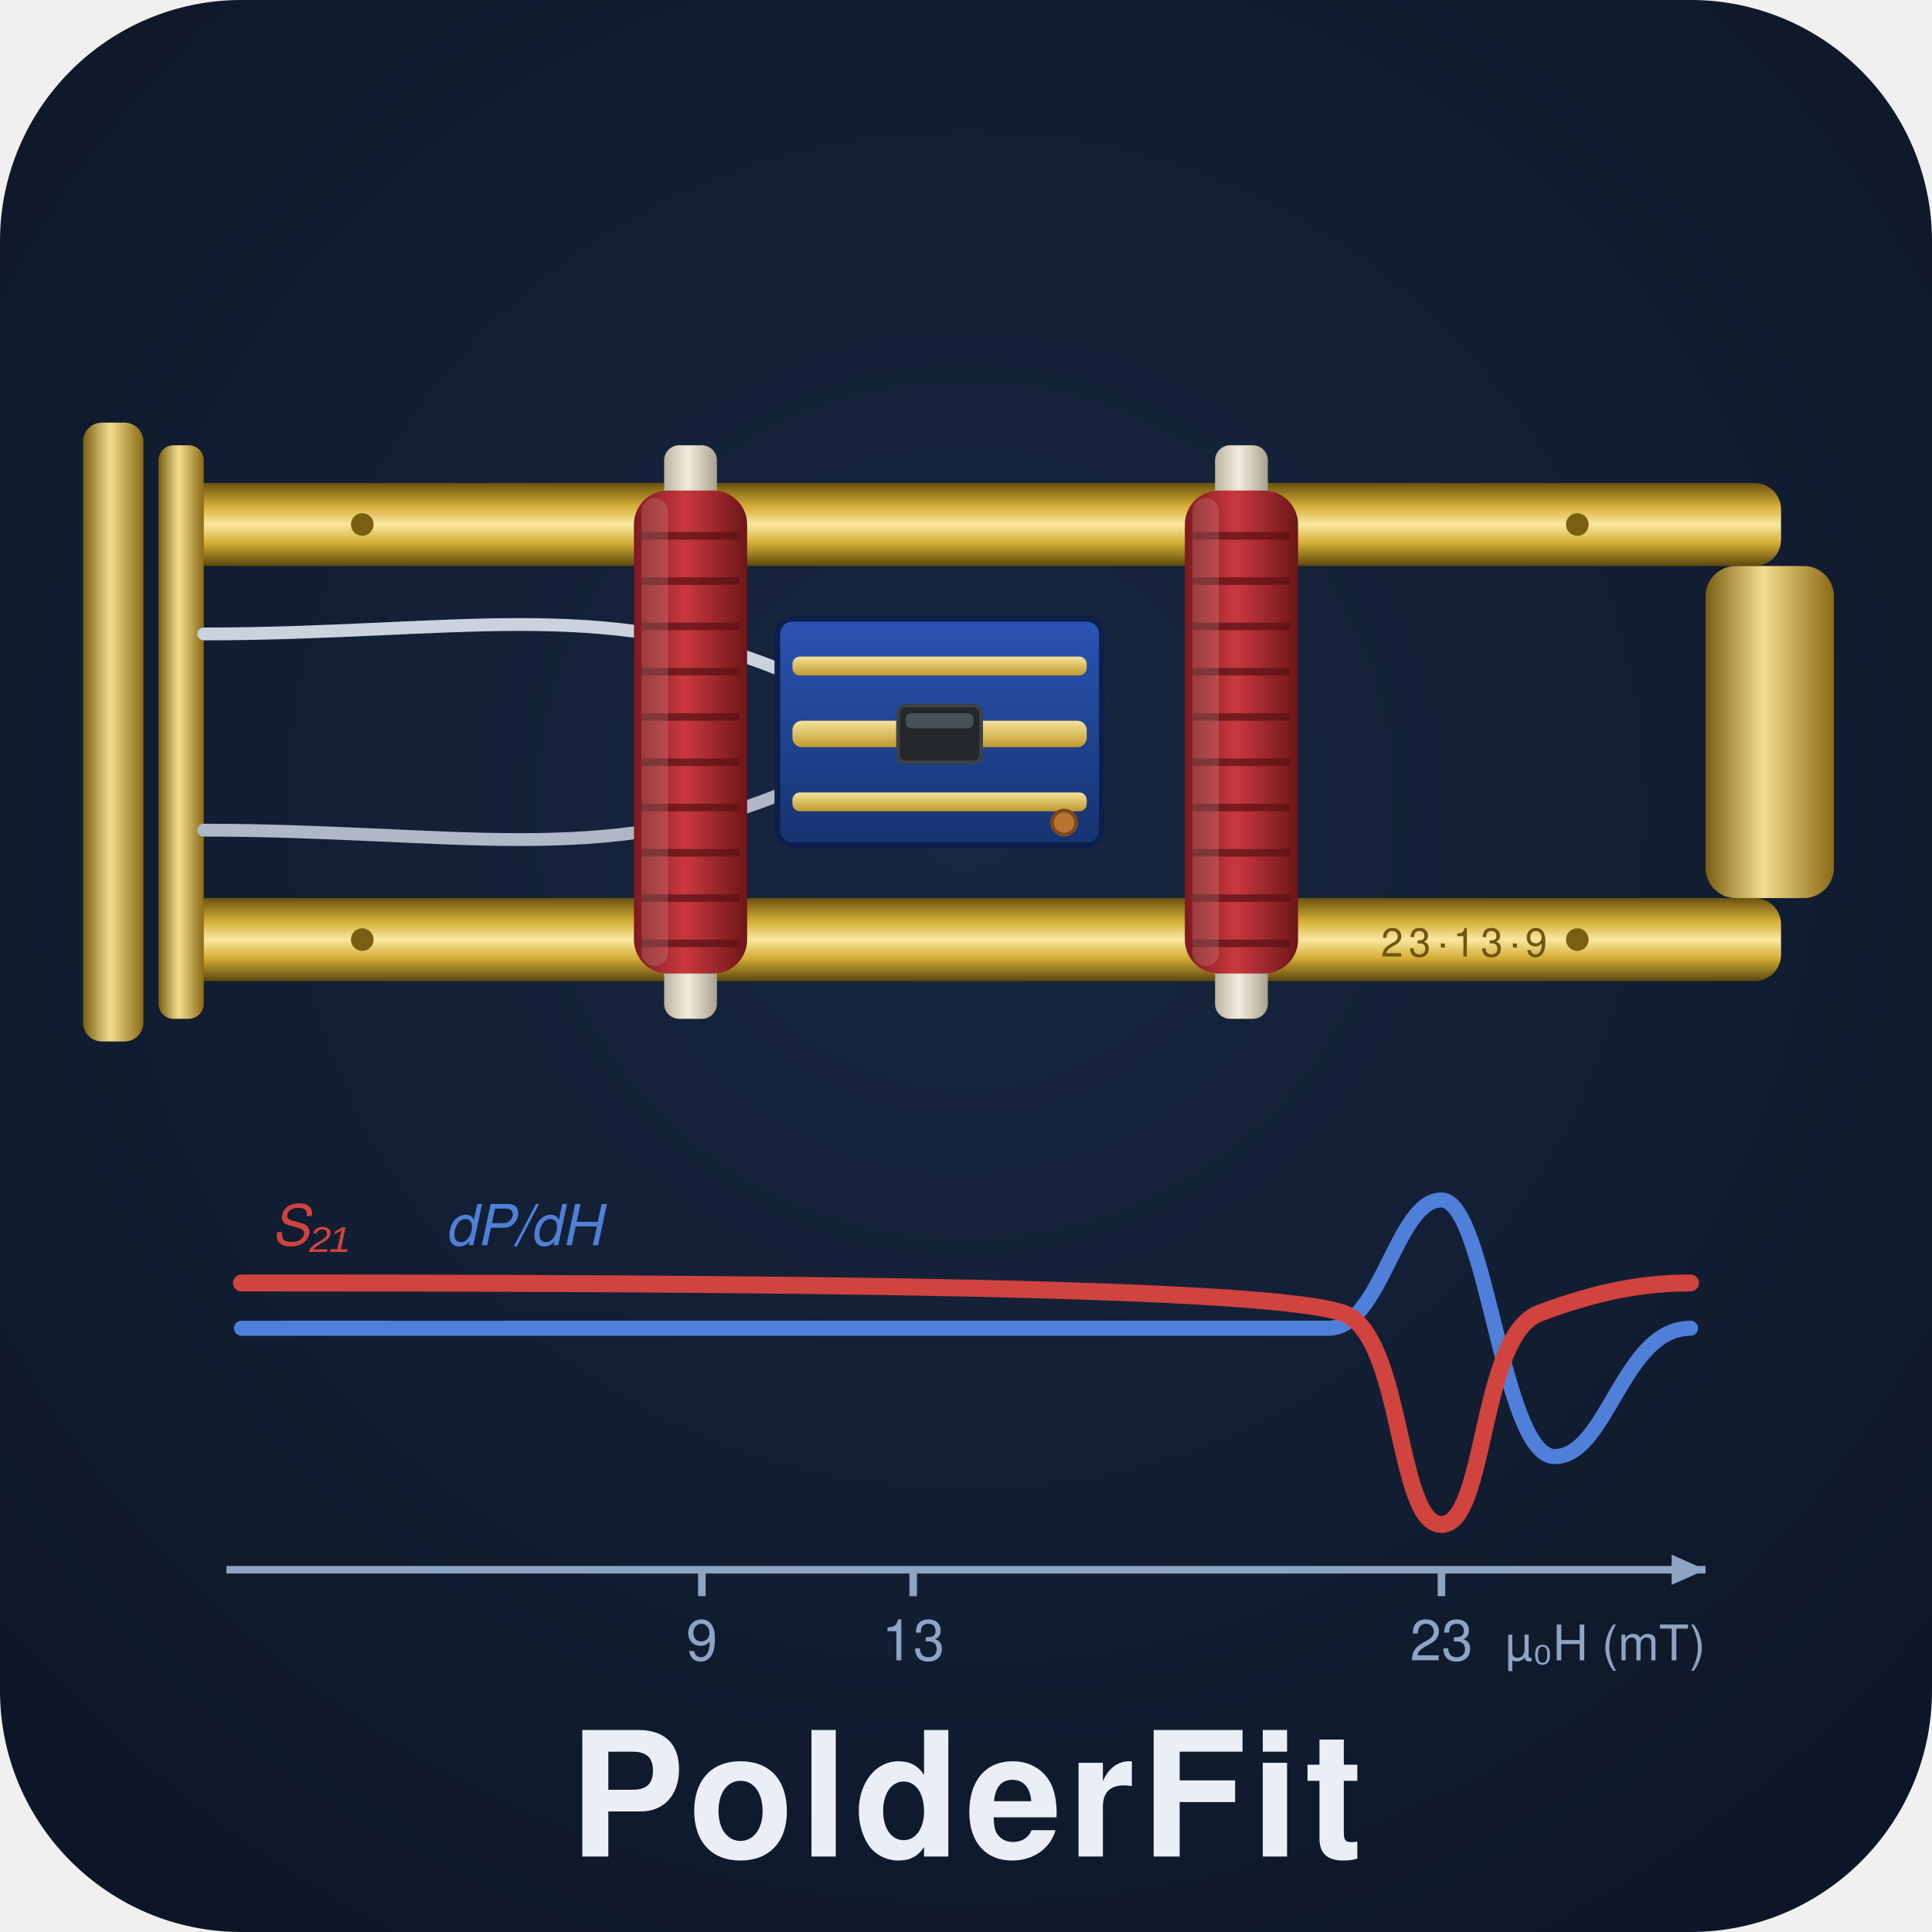
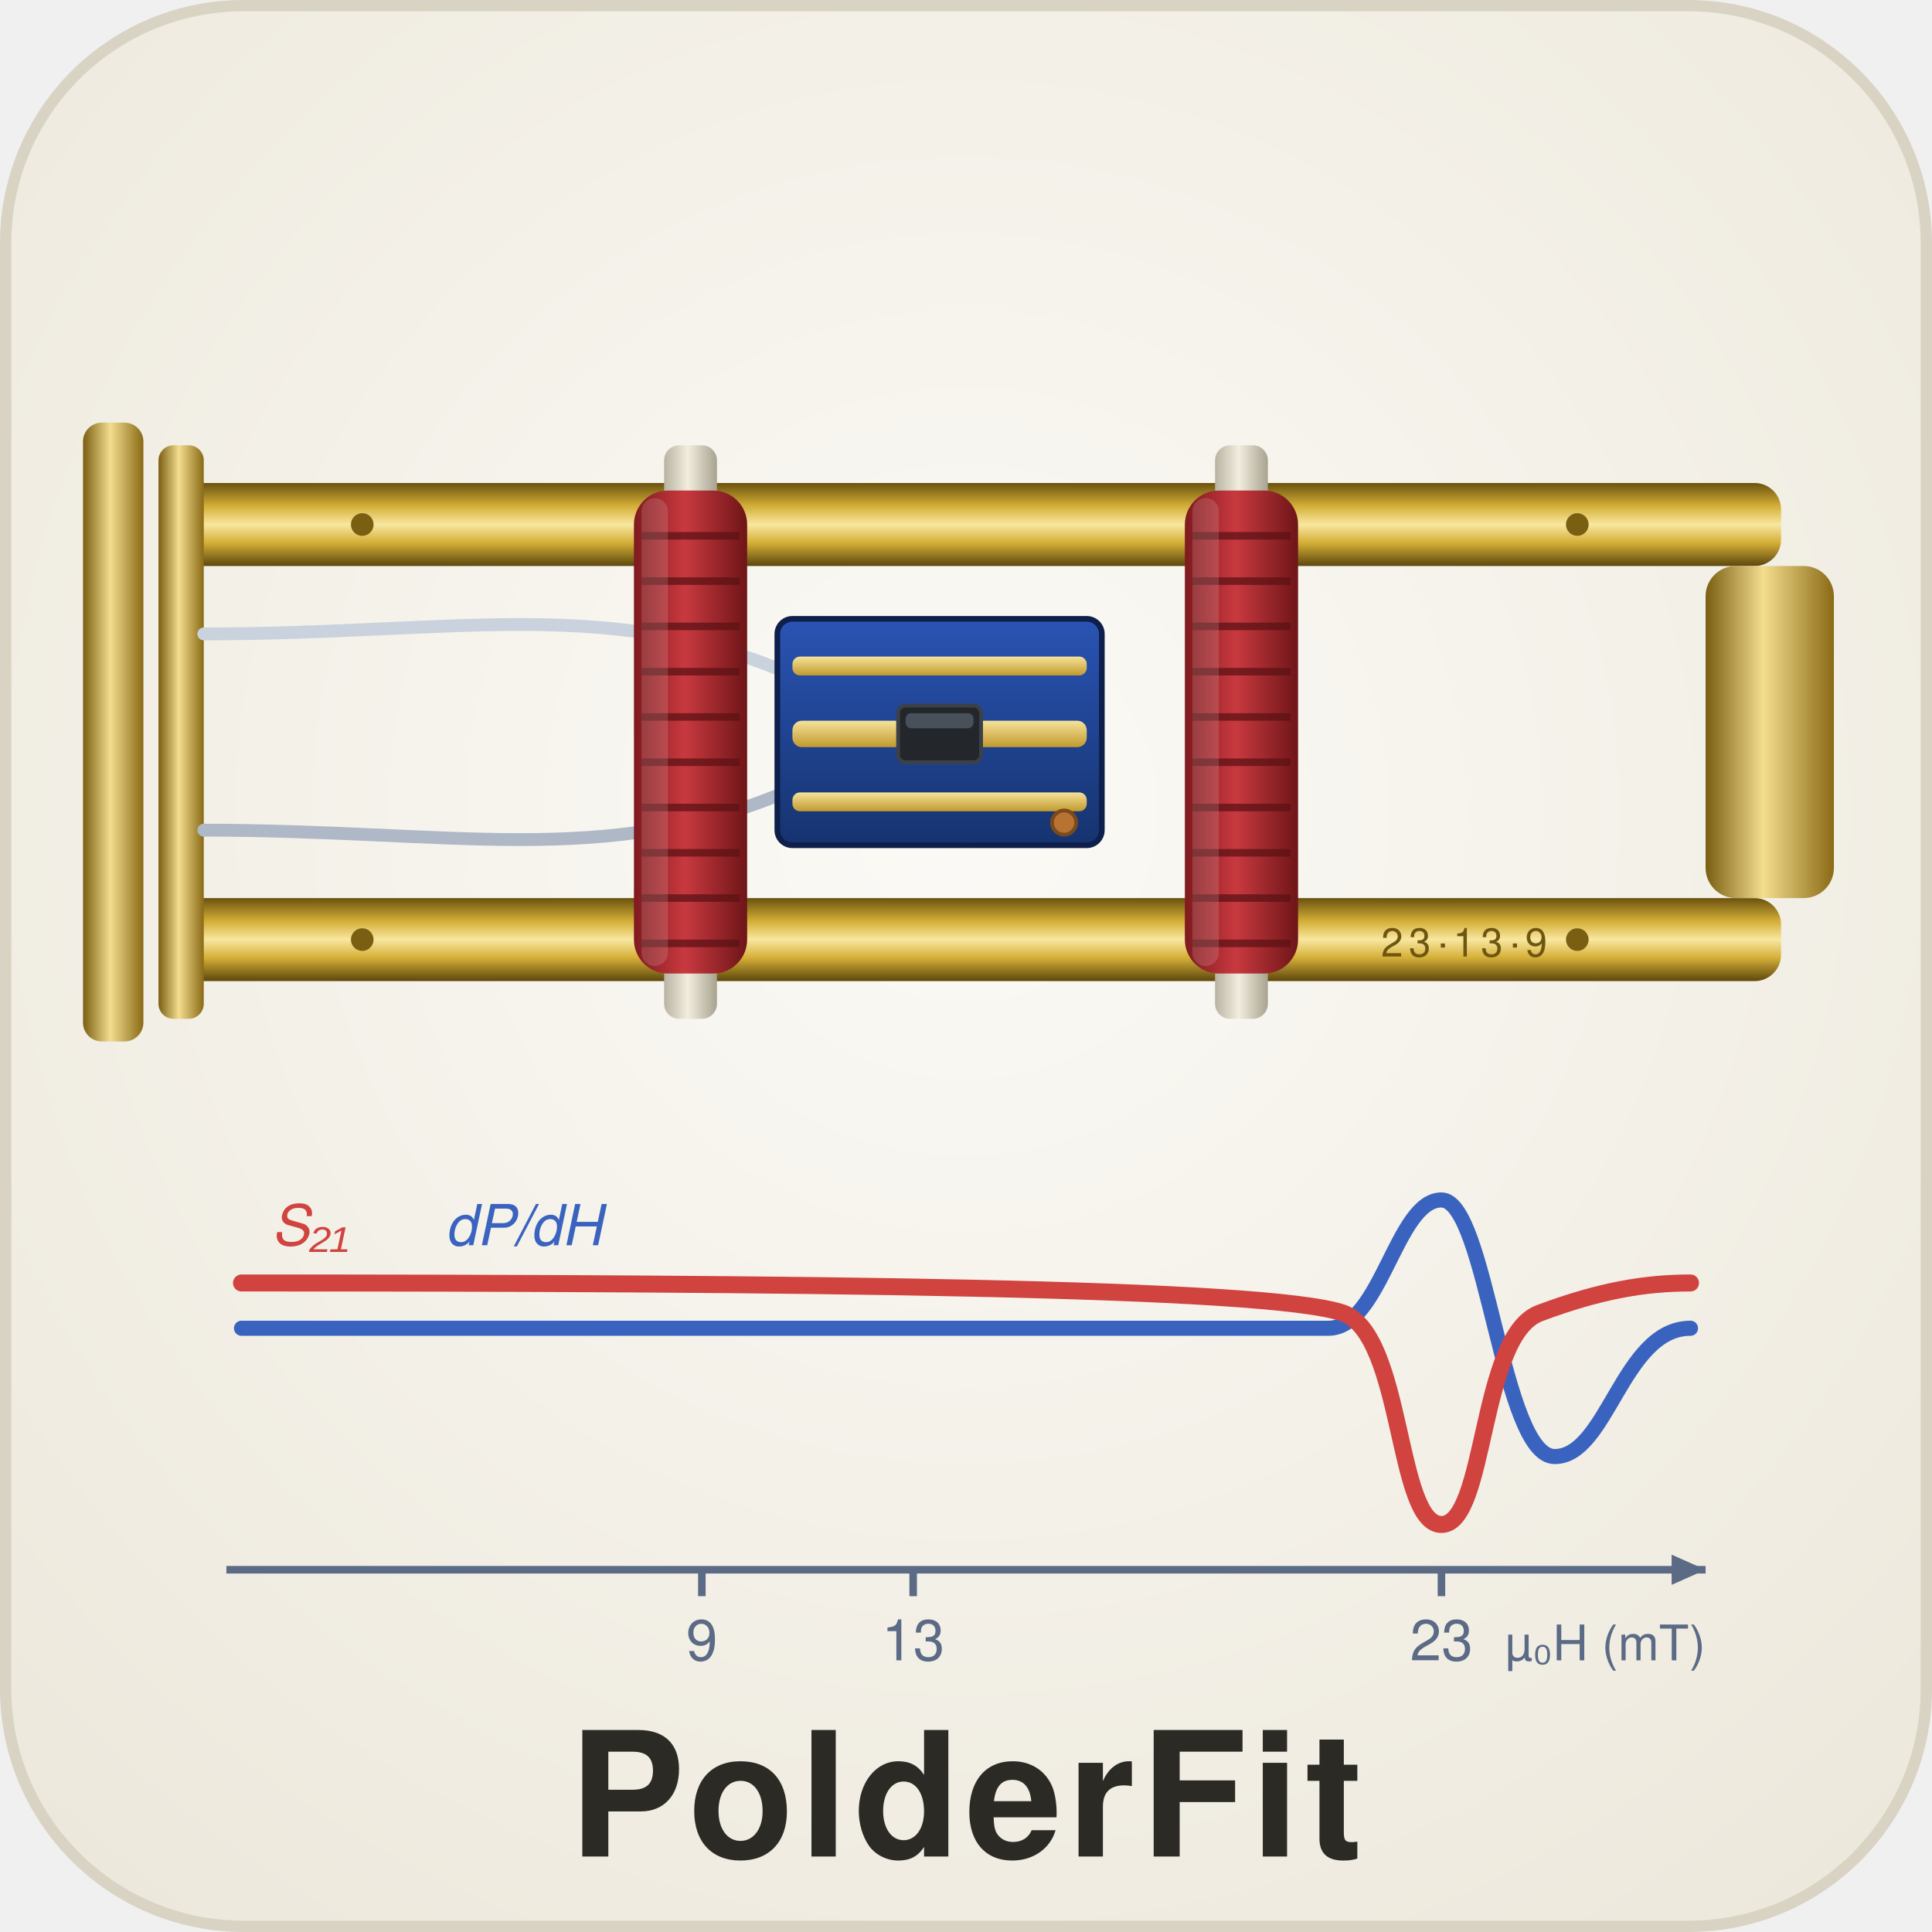
<svg xmlns="http://www.w3.org/2000/svg" viewBox="0 0 512 512" width="512" height="512">
  <defs>
    <radialGradient id="bg" cx="50%" cy="42%" r="75%">
-       <stop offset="0%" stop-color="#182741" />
-       <stop offset="100%" stop-color="#0c1524" />
+       <stop offset="0%" stop-color="#fbfaf6" />
+       <stop offset="100%" stop-color="#ece7da" />
    </radialGradient>
    <linearGradient id="gold" x1="0" y1="0" x2="0" y2="1">
      <stop offset="0%" stop-color="#6b520f" />
      <stop offset="28%" stop-color="#d4af37" />
      <stop offset="50%" stop-color="#f9e7a0" />
      <stop offset="72%" stop-color="#d4af37" />
      <stop offset="100%" stop-color="#5d470d" />
    </linearGradient>
    <linearGradient id="goldFlansch" x1="0" y1="0" x2="1" y2="0">
      <stop offset="0%" stop-color="#7a5e12" />
      <stop offset="45%" stop-color="#f3dd8e" />
      <stop offset="100%" stop-color="#8a6a16" />
    </linearGradient>
    <linearGradient id="keramik" x1="0" y1="0" x2="1" y2="0">
      <stop offset="0%" stop-color="#b9b3a2" />
      <stop offset="45%" stop-color="#f2edde" />
      <stop offset="100%" stop-color="#a8a290" />
    </linearGradient>
    <linearGradient id="spule" x1="0" y1="0" x2="1" y2="0">
      <stop offset="0%" stop-color="#7e1a1e" />
      <stop offset="45%" stop-color="#c8393f" />
      <stop offset="100%" stop-color="#6e1518" />
    </linearGradient>
    <linearGradient id="pcb" x1="0" y1="0" x2="0" y2="1">
      <stop offset="0%" stop-color="#2a54b4" />
      <stop offset="100%" stop-color="#16336f" />
    </linearGradient>
    <linearGradient id="cpw" x1="0" y1="0" x2="0" y2="1">
      <stop offset="0%" stop-color="#f5e29a" />
      <stop offset="100%" stop-color="#c19a2e" />
    </linearGradient>
  </defs>
-   <rect x="0" y="0" width="512" height="512" rx="64" fill="url(#bg)" />
+   <rect x="1.5" y="1.5" width="509" height="509" rx="63" fill="url(#bg)" stroke="#d9d3c4" stroke-width="3" />
  <g>
    <rect x="46" y="128" width="426" height="22" rx="7" fill="url(#gold)" />
    <rect x="46" y="238" width="426" height="22" rx="7" fill="url(#gold)" />
    <g fill="#7a5e12">
      <circle cx="96" cy="139" r="3" />
      <circle cx="418" cy="139" r="3" />
      <circle cx="96" cy="249" r="3" />
      <circle cx="418" cy="249" r="3" />
    </g>
    <rect x="22" y="112" width="16" height="164" rx="5" fill="url(#goldFlansch)" />
    <rect x="42" y="118" width="12" height="152" rx="4" fill="url(#goldFlansch)" />
    <path d="M54 168 C 120 168, 160 158, 208 178" fill="none" stroke="#c9d2dd" stroke-width="3.4" stroke-linecap="round" />
    <path d="M54 220 C 120 220, 160 230, 208 210" fill="none" stroke="#aeb8c6" stroke-width="3.4" stroke-linecap="round" />
    <g id="spuleL">
      <rect x="176" y="118" width="14" height="152" rx="4" fill="url(#keramik)" />
      <rect x="168" y="130" width="30" height="128" rx="9" fill="url(#spule)" />
      <g stroke="#5c1114" stroke-width="2" opacity="0.75">
        <line x1="170" y1="142" x2="196" y2="142" />
        <line x1="170" y1="154" x2="196" y2="154" />
        <line x1="170" y1="166" x2="196" y2="166" />
        <line x1="170" y1="178" x2="196" y2="178" />
        <line x1="170" y1="190" x2="196" y2="190" />
        <line x1="170" y1="202" x2="196" y2="202" />
        <line x1="170" y1="214" x2="196" y2="214" />
        <line x1="170" y1="226" x2="196" y2="226" />
        <line x1="170" y1="238" x2="196" y2="238" />
        <line x1="170" y1="250" x2="196" y2="250" />
      </g>
      <rect x="170" y="132" width="7" height="124" rx="3.5" fill="#ffffff" opacity="0.14" />
    </g>
    <use href="#spuleL" x="146" />
    <g>
      <rect x="206" y="164" width="86" height="60" rx="4" fill="url(#pcb)" stroke="#0d1f4a" stroke-width="1.5" />
      <rect x="210" y="174" width="78" height="5" rx="2" fill="url(#cpw)" />
      <rect x="210" y="191" width="78" height="7" rx="2.5" fill="url(#cpw)" />
      <rect x="210" y="210" width="78" height="5" rx="2" fill="url(#cpw)" />
      <rect x="238" y="187" width="22" height="15" rx="2" fill="#23262b" stroke="#3c4148" stroke-width="1" />
      <rect x="240" y="189" width="18" height="4" rx="1.5" fill="#48505a" />
      <circle cx="282" cy="218" r="3.2" fill="#b87333" stroke="#7a4a1e" stroke-width="1" />
    </g>
    <rect x="452" y="150" width="34" height="88" rx="8" fill="url(#goldFlansch)" />
    <text x="366" y="253.5" font-family="Helvetica, Arial, sans-serif" font-size="10.5" letter-spacing="1.5" fill="#6e5610">23·13·9</text>
  </g>
  <g>
-     <line x1="60" y1="416" x2="452" y2="416" stroke="#8fa3c2" stroke-width="2" />
-     <path d="M452 416 l-9 -4 v8 Z" fill="#8fa3c2" />
-     <g stroke="#8fa3c2" stroke-width="2">
+     <line x1="60" y1="416" x2="452" y2="416" stroke="#5b6a85" stroke-width="2" />
+     <path d="M452 416 l-9 -4 v8 Z" fill="#5b6a85" />
+     <g stroke="#5b6a85" stroke-width="2">
      <line x1="186" y1="416" x2="186" y2="423" />
      <line x1="242" y1="416" x2="242" y2="423" />
      <line x1="382" y1="416" x2="382" y2="423" />
    </g>
-     <g font-family="Helvetica, Arial, sans-serif" font-size="15" fill="#8fa3c2" text-anchor="middle">
+     <g font-family="Helvetica, Arial, sans-serif" font-size="15" fill="#5b6a85" text-anchor="middle">
      <text x="186" y="440">9</text>
      <text x="242" y="440">13</text>
      <text x="382" y="440">23</text>
    </g>
-     <text x="452" y="440" font-family="Helvetica, Arial, sans-serif" font-size="13" fill="#8fa3c2" text-anchor="end">µ₀H (mT)</text>
-     <path d="M64 352 C 200 352, 330 352, 352 352              C 366 352, 370 318, 382 318              C 394 318, 398 386, 412 386              C 426 386, 430 352, 448 352" fill="none" stroke="#4f7fd9" stroke-width="4" stroke-linecap="round" />
+     <text x="452" y="440" font-family="Helvetica, Arial, sans-serif" font-size="13" fill="#5b6a85" text-anchor="end">µ₀H (mT)</text>
+     <path d="M64 352 C 200 352, 330 352, 352 352              C 366 352, 370 318, 382 318              C 394 318, 398 386, 412 386              C 426 386, 430 352, 448 352" fill="none" stroke="#3a63c0" stroke-width="4" stroke-linecap="round" />
    <path d="M64 340 C 210 340, 336 341, 356 348              C 372 354, 370 404, 382 404              C 394 404, 392 354, 408 348              C 424 342, 436 340, 448 340" fill="none" stroke="#d0433f" stroke-width="4.5" stroke-linecap="round" />
    <g font-family="Helvetica, Arial, sans-serif" font-size="15" font-style="italic">
      <text x="72" y="330" fill="#d0433f">S₂₁</text>
-       <text x="118" y="330" fill="#4f7fd9">dP/dH</text>
+       <text x="118" y="330" fill="#3a63c0">dP/dH</text>
    </g>
  </g>
-   <text x="256" y="492" font-family="Helvetica, Arial, sans-serif" font-size="46" font-weight="600" letter-spacing="1.5" text-anchor="middle" fill="#e9eef7">PolderFit</text>
+   <text x="256" y="492" font-family="Helvetica, Arial, sans-serif" font-size="46" font-weight="600" letter-spacing="1.5" text-anchor="middle" fill="#2b2a24">PolderFit</text>
</svg>
